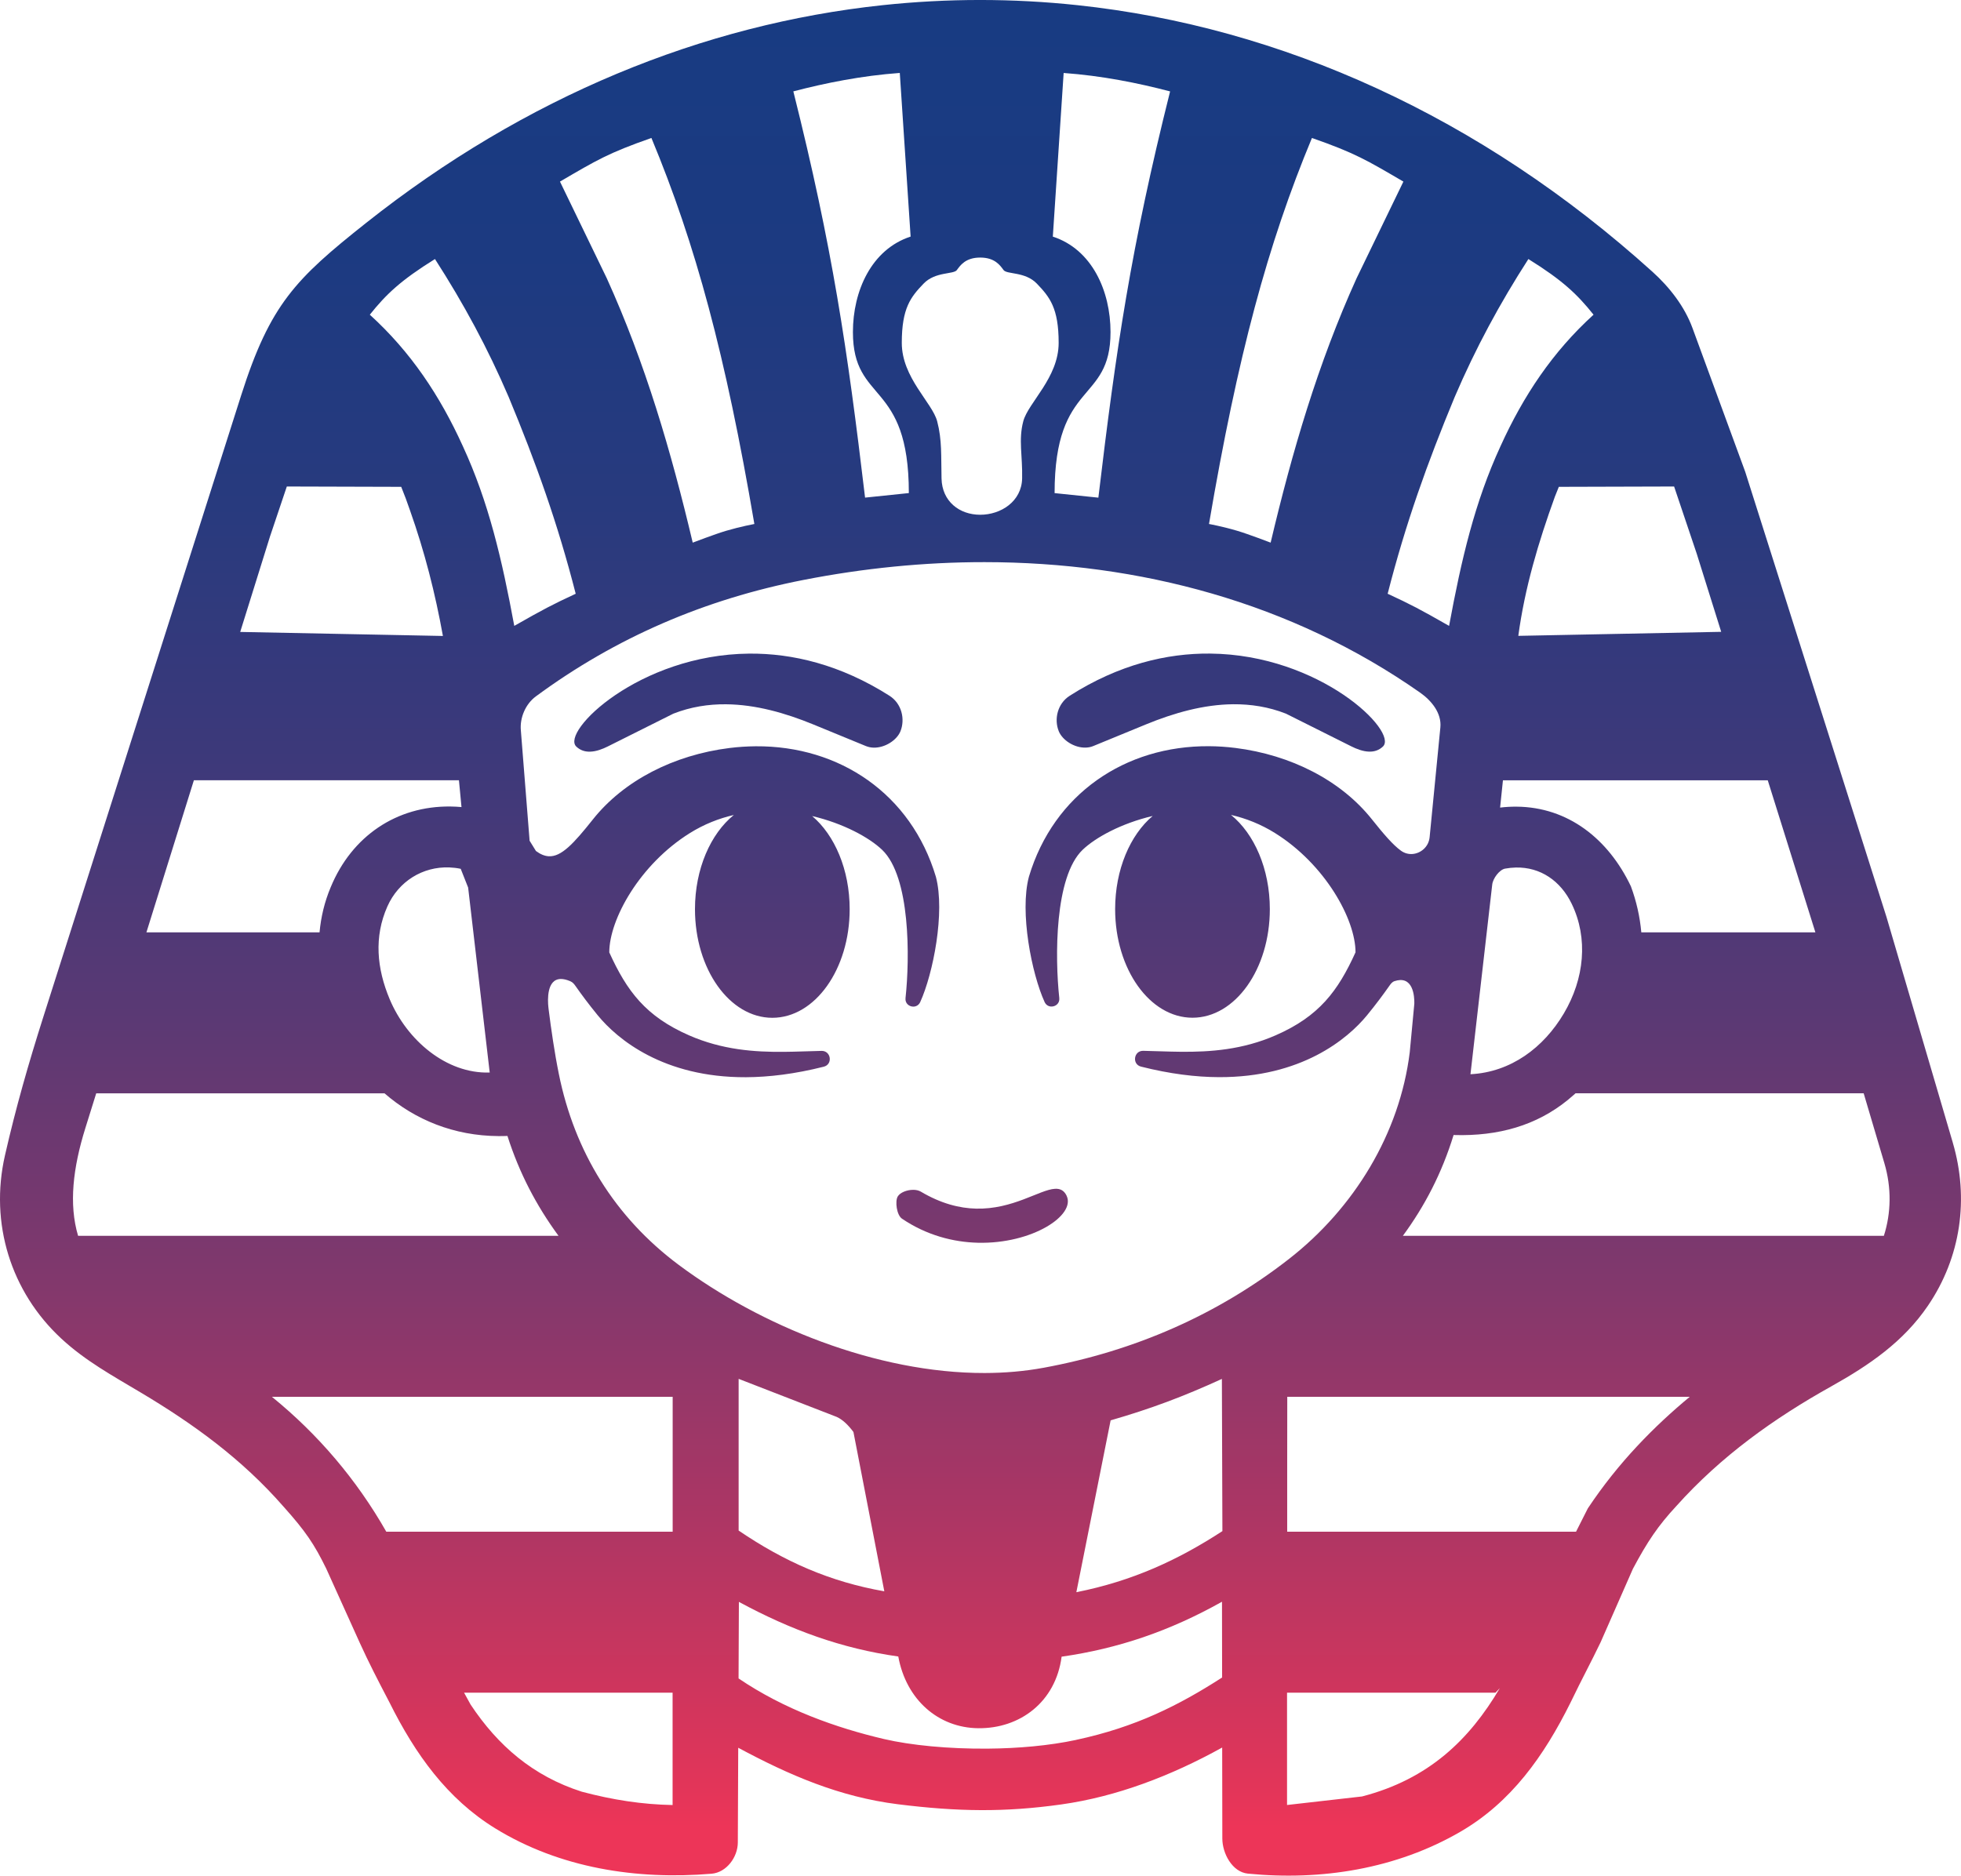
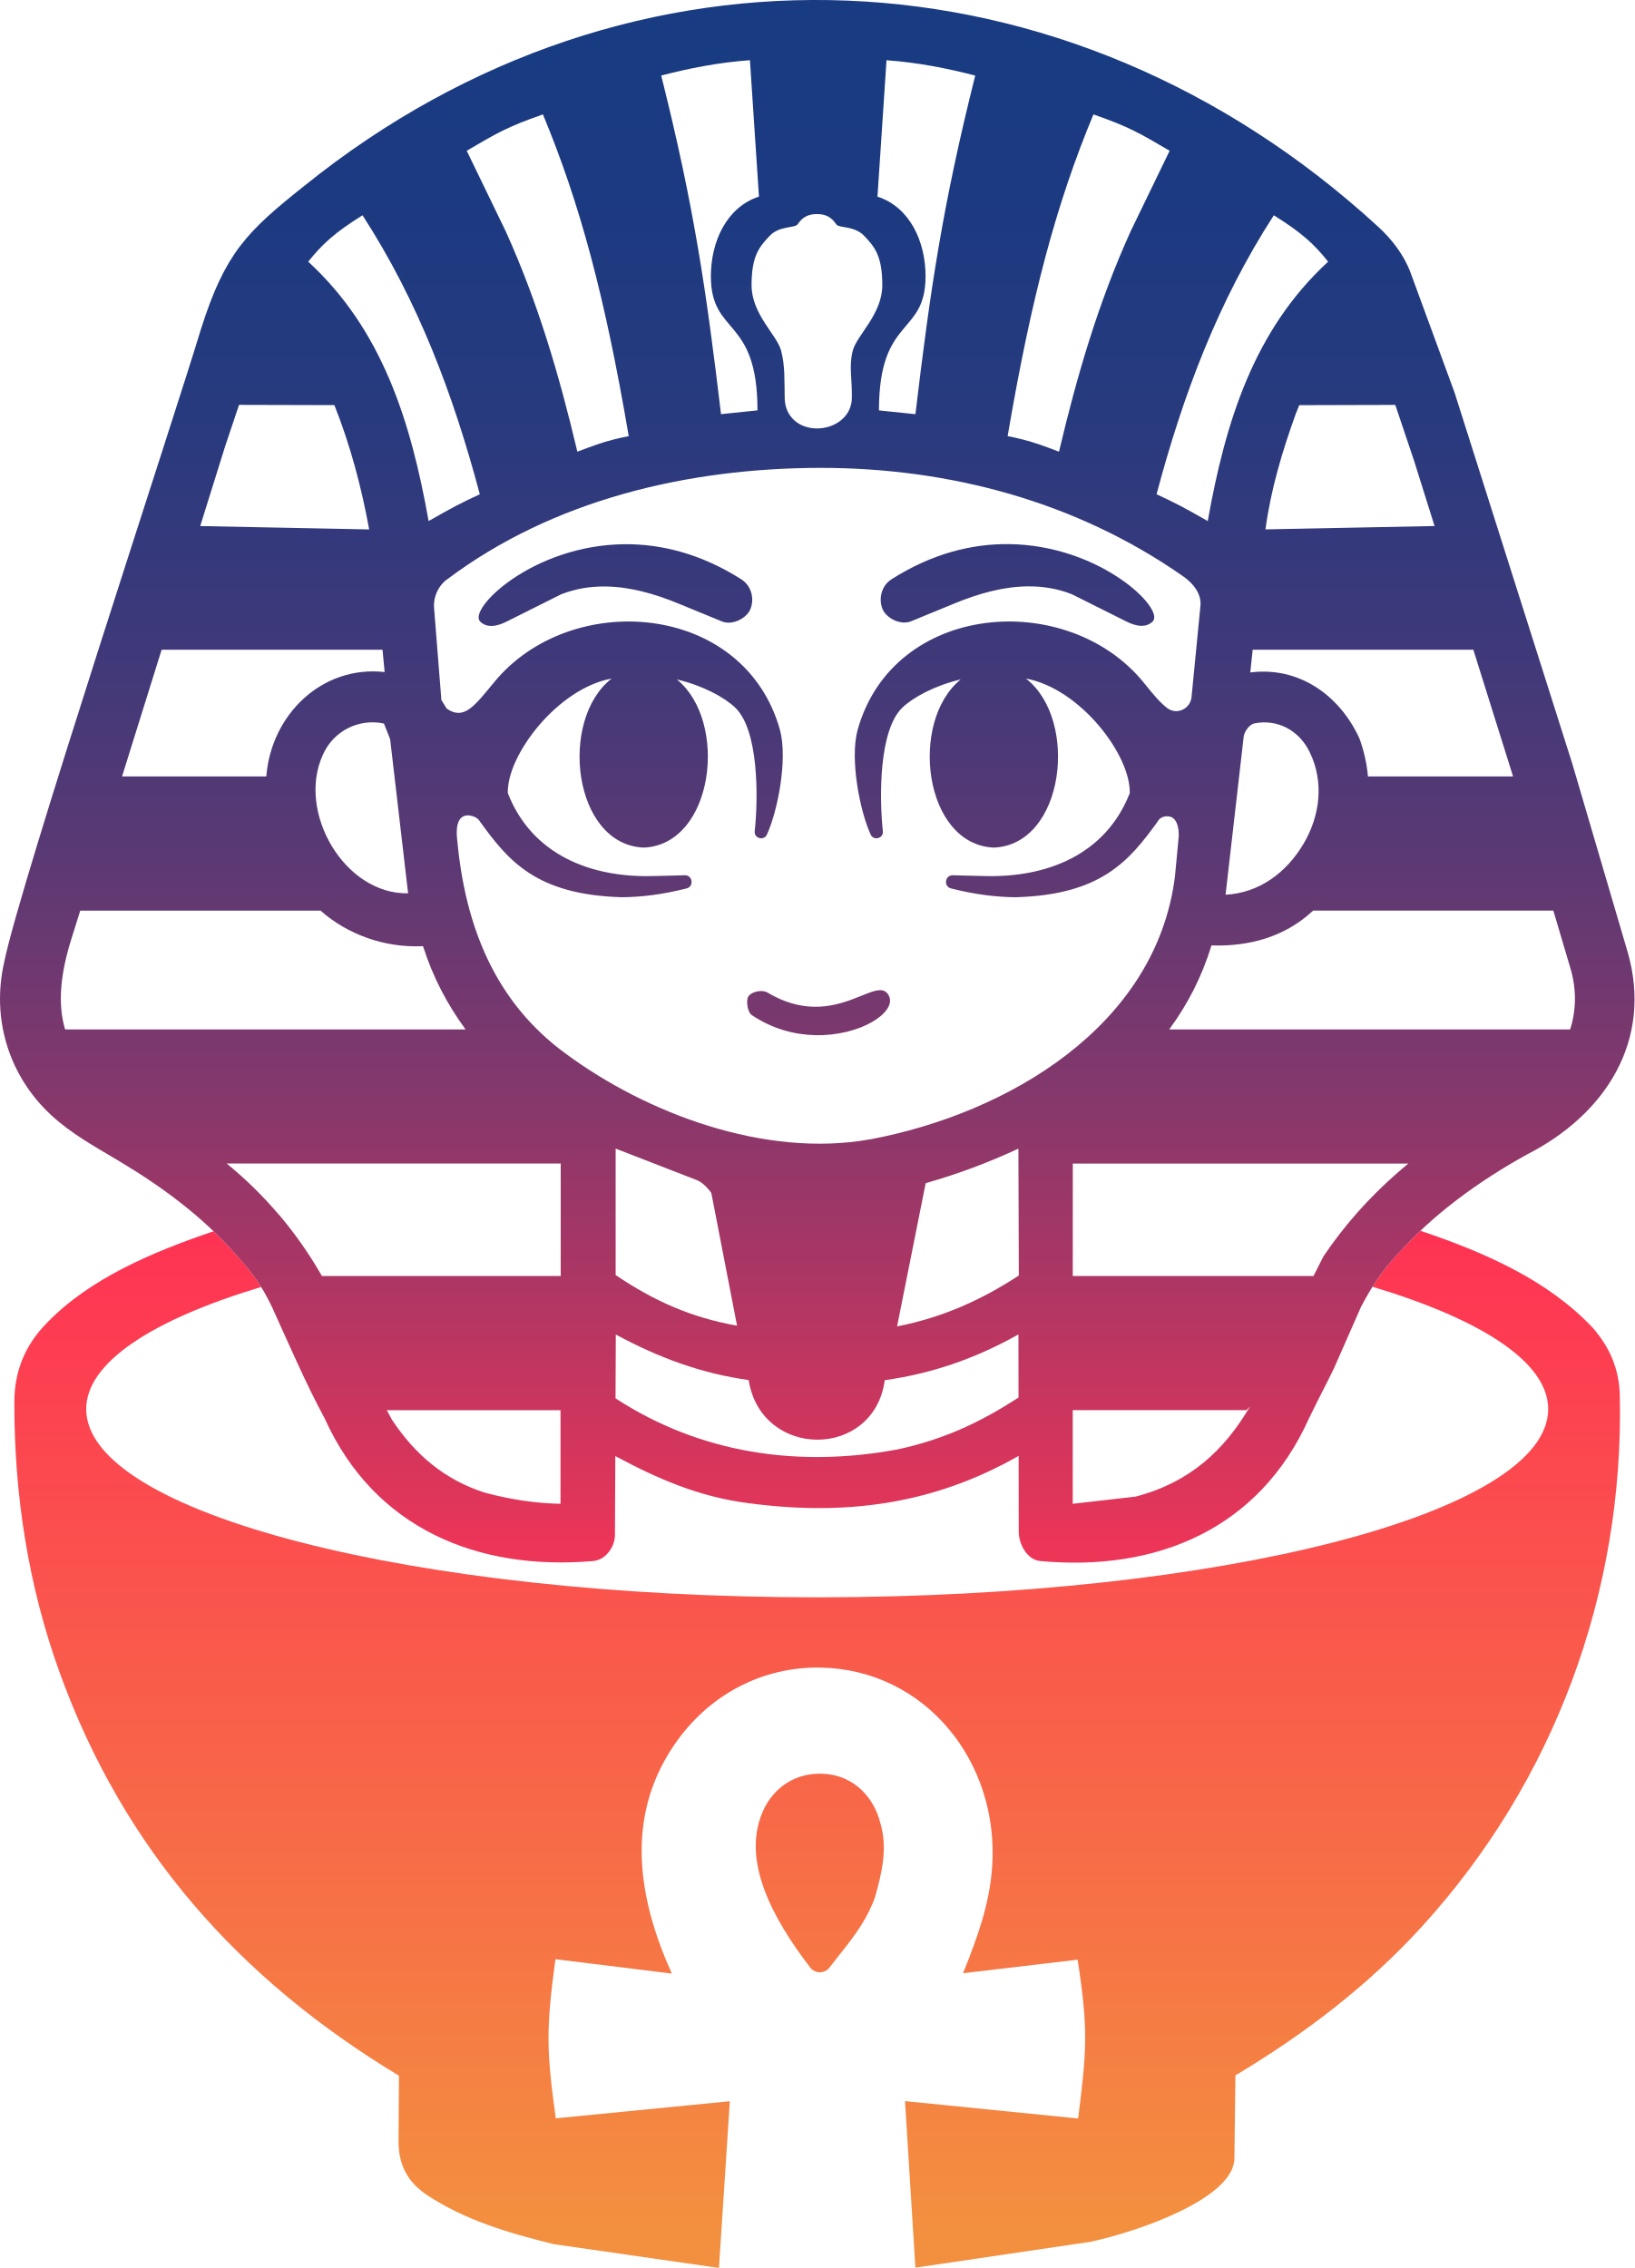
- <svg xmlns="http://www.w3.org/2000/svg" xmlns:xlink="http://www.w3.org/1999/xlink" id="b" data-name="Layer 2" viewBox="0 0 530.9 507.86">
+ <svg xmlns="http://www.w3.org/2000/svg" xmlns:xlink="http://www.w3.org/1999/xlink" id="b" data-name="Layer 2" viewBox="0 0 431.12 598.28">
  <defs>
    <style>
-       .h {
+       .w {
+         fill: url(#k);
+       }
+ 
+       .x {
+         fill: url(#t);
+       }
+ 
+       .y {
        fill: url(#d);
      }

-       .i {
+       .z {
+         fill: url(#l);
+       }
+ 
+       .aa {
+         fill: url(#h);
+       }
+ 
+       .ab {
+         fill: url(#o);
+       }
+ 
+       .ac {
+         fill: url(#j);
+       }
+ 
+       .ad {
+         fill: none;
+       }
+ 
+       .ae {
        fill: url(#g);
      }

-       .j {
+       .af {
+         fill: url(#q);
+       }
+ 
+       .ag {
+         fill: url(#m);
+       }
+ 
+       .ah {
        fill: url(#e);
      }

-       .k {
+       .ai {
+         fill: url(#i);
+       }
+ 
+       .aj {
        fill: url(#f);
      }
+ 
+       .ak {
+         fill: url(#v);
+       }
+ 
+       .al {
+         fill: url(#p);
+       }
+ 
+       .am {
+         fill: url(#r);
+       }
+ 
+       .an {
+         fill: url(#n);
+       }
+ 
+       .ao {
+         fill: url(#u);
+       }
+ 
+       .ap {
+         fill: url(#s);
+       }
    </style>
-     <linearGradient id="d" x1="199.91" y1="4.87" x2="199.91" y2="494.65" gradientUnits="userSpaceOnUse">
+     <linearGradient id="d" x1="216.24" y1="300.36" x2="216.24" y2="593.63" gradientUnits="userSpaceOnUse">
+       <stop offset="0" stop-color="#ff2d55" />
+       <stop offset="1" stop-color="#f3903f" />
+     </linearGradient>
+     <linearGradient id="e" x1="162.32" y1="3.79" x2="162.32" y2="401.49" gradientUnits="userSpaceOnUse">
      <stop offset="0" stop-color="#183b82" />
      <stop offset=".13" stop-color="#1c3a81" />
      <stop offset=".27" stop-color="#283a7e" />
      <stop offset=".41" stop-color="#3d397a" />
      <stop offset=".55" stop-color="#5a3974" />
      <stop offset=".69" stop-color="#7f386d" />
      <stop offset=".83" stop-color="#ad3664" />
      <stop offset=".98" stop-color="#e33559" />
      <stop offset="1" stop-color="#ed3558" />
    </linearGradient>
-     <linearGradient id="e" x1="265.9" y1="4.87" x2="265.9" y2="494.65" xlink:href="#d" />
-     <linearGradient id="f" x1="330.51" y1="4.87" x2="330.51" y2="494.65" xlink:href="#d" />
-     <linearGradient id="g" x1="265.45" y1="4.87" x2="265.45" y2="494.65" xlink:href="#d" />
+     <linearGradient id="f" x1="215.91" y1="3.79" x2="215.91" y2="401.49" xlink:href="#e" />
+     <linearGradient id="g" x1="268.37" y1="3.79" x2="268.37" y2="401.49" xlink:href="#e" />
+     <linearGradient id="h" x1="354.44" y1="3.79" x2="354.44" y2="401.49" xlink:href="#e" />
+     <linearGradient id="i" x1="351.94" y1="3.79" x2="351.94" y2="401.49" xlink:href="#e" />
+     <linearGradient id="j" x1="77.73" y1="3.79" x2="77.73" y2="401.49" xlink:href="#e" />
+     <linearGradient id="k" x1="356.83" y1="3.79" x2="356.83" y2="401.49" xlink:href="#e" />
+     <linearGradient id="l" x1="81.73" y1="3.79" x2="81.73" y2="401.49" xlink:href="#e" />
+     <linearGradient id="m" x1="215.54" y1="310.01" x2="215.54" y2="588.97" xlink:href="#d" />
+     <linearGradient id="n" x1="75.48" y1="300.36" x2="75.48" y2="593.63" xlink:href="#d" />
+     <linearGradient id="o" x1="84.18" y1="332.7" x2="84.18" y2="338.07" xlink:href="#d" />
+     <linearGradient id="p" x1="350.23" y1="300.36" x2="350.23" y2="593.63" xlink:href="#d" />
+     <linearGradient id="q" x1="357.78" y1="319.16" x2="357.78" y2="321.11" xlink:href="#d" />
+     <linearGradient id="r" x1="348.06" y1="300.36" x2="348.06" y2="593.63" xlink:href="#d" />
+     <linearGradient id="s" x1="79.07" y1="300.36" x2="79.07" y2="593.63" xlink:href="#d" />
+     <linearGradient id="t" x1="355.55" y1="300.36" x2="355.55" y2="593.63" xlink:href="#d" />
+     <linearGradient id="u" x1="353.08" y1="300.36" x2="353.08" y2="593.63" xlink:href="#d" />
+     <linearGradient id="v" x1="215.56" y1="1" x2="215.56" y2="407.22" xlink:href="#e" />
  </defs>
-   <g id="c" data-name="Layer 3">
+   <g id="c" data-name="Layer 3 copy">
+     <path class="y" d="M218.43,468.02c-6.89-.84-13.27,2.2-16.7,8.69-6.82,13.46,2.1,29.43,11.97,42.32,1.29,1.68,3.83,1.66,5.11-.03,4.93-6.48,8.85-10.46,11.89-18.22,1.92-6.72,3.48-13.32,1.49-19.91-1.83-7.1-7.04-12.04-13.77-12.86Z" />
    <g>
-       <path class="h" d="M243.8,197.95c1.25-3.16.39-7.41-3.01-9.57-13.3-8.45-26.29-11.5-37.96-11.4-29.83.27-51.05,21.15-46.81,25.17,1.1,1.05,2.4,1.41,3.72,1.38,1.69-.04,3.42-.72,4.82-1.42l17.73-8.87c4.69-1.84,9.49-2.59,14.29-2.54,8,.07,16.02,2.35,23.58,5.45l14.26,5.86c.67.27,1.37.41,2.08.43,3.08.08,6.32-2.01,7.3-4.48Z" />
-       <path class="j" d="M288.76,323.75c-.71-1.45-1.77-1.94-3.16-1.86-4.18.25-11.38,5.62-21.37,5.37-4.44-.11-9.42-1.33-14.94-4.6-.57-.34-1.3-.49-2.07-.49-1.69,0-3.56.73-4.19,1.82-.75,1.3-.28,5.01,1.16,5.99,6.69,4.52,13.92,6.36,20.58,6.52,14.66.35,26.57-7.45,23.98-12.75Z" />
-       <path class="k" d="M286.62,197.95c.98,2.47,4.22,4.57,7.3,4.48.71-.02,1.42-.15,2.08-.43l14.26-5.86c7.56-3.1,15.58-5.38,23.58-5.45,4.8-.04,9.6.7,14.29,2.54l17.73,8.87c1.4.7,3.13,1.38,4.82,1.42,1.32.03,2.61-.33,3.72-1.38,4.23-4.02-16.99-24.9-46.81-25.17-11.67-.11-24.66,2.94-37.96,11.4-3.4,2.16-4.27,6.42-3.01,9.57Z" />
-       <path class="i" d="M528.67,309.36l-17.94-61.06-38.25-120.56-14.28-38.93c-2.13-5.79-6.14-10.99-10.83-15.22C400.83,31.56,346.88,7.28,291.69,1.4c-17.52-1.87-35.17-1.87-52.75,0-48.6,5.17-96.64,24.69-139.94,59.05-18.96,15.05-25.86,21.94-33.71,46.59L11.77,275.22c-4.09,12.86-7.48,24.7-10.43,37.64-4.18,18.35,1.56,36.9,15.27,49.6,6.5,6.02,13.86,10.04,21.47,14.58,14.2,8.46,27.4,17.99,38.67,30.9,5.94,6.63,8.33,10.16,11.57,16.79l9.09,20.12c2.52,5.52,4.72,9.78,8.04,16.13,6.97,13.99,15.57,26.04,28.61,34.08,17.49,10.77,38.28,13.99,58.59,12.29,4.02-.34,7.09-4.47,7.1-8.47l.11-25.64c13.69,7.36,27.35,13.31,43.24,15.3,16.24,2.03,29.01,2.19,44.21.05,14.9-2.09,29.64-7.69,43.57-15.41l.04,24.63c0,4.03,2.68,9.09,6.91,9.51,19.88,1.97,40.23-1.28,57.56-11.35,13.74-7.99,22.59-20.46,29.79-34.95,3.37-6.98,5.37-10.56,8.15-16.34l8.75-19.9c3.93-7.38,6.82-11.67,11.74-16.97,12.13-13.54,26.43-23.75,41.97-32.43,10.25-5.73,19.52-12.05,26.17-21.85,8.9-13.1,11.18-28.94,6.71-44.16ZM478.58,211.27h0l12.9,41.18h-47.13c-.38-4.2-1.31-8.39-2.82-12.46-6.1-12.83-17.01-21.47-30.98-21.57-1.45-.01-2.92.07-4.43.25h0l.77-7.39h71.68ZM398.1,290.86l5.89-51.35c.19-1.68,1.96-4.03,3.47-4.31,1-.18,1.98-.28,2.93-.3,6.67-.14,12.11,3.62,15.1,9.79,4.56,9.4,3.44,20.34-2.11,29.72-5.49,9.27-14.33,15.9-25.28,16.46h0ZM453.23,131.73h0l6.11,18.15,6.64,21.2-54.93,1.09h0c1.76-13.02,5.43-25.33,9.9-37.68.35-.9.71-1.79,1.07-2.67l31.2-.09ZM413.78,70.14h0c9.19,5.72,13.19,9.49,17.64,15.07-11.08,10.07-18.97,21.91-25.19,35.61-6.98,15.15-10.58,30.6-13.92,48.65h0s0,0,0,0c-7.99-4.55-10.22-5.73-16.63-8.7,4.89-19.11,10.71-35.35,18.15-53.28,5.64-13.17,12.2-25.32,19.95-37.35ZM355.18,37.36h0c11.68,4.08,14.85,6.02,24.76,11.81l-12.67,26.17c-10.45,23.06-17.42,46.85-23.27,71.59h0s-6-2.3-9.02-3.2c-3.97-1.18-7.67-1.85-7.67-1.85,7.78-45.67,15.9-75.74,27.87-104.52ZM287.96,19.76h0c10.29.74,20,2.68,28.82,4.99-10.6,42.29-14.6,69.46-19.42,110h0l-11.85-1.23c0-30.77,15.14-24.07,15.14-43.6,0-11.14-5.02-22.4-15.62-25.85l2.93-44.3ZM259.05,73.12c.91-1.23,2.32-3.38,6.32-3.38h0c4,0,5.41,2.15,6.32,3.38.91,1.23,5.86.38,9.02,3.68,3.47,3.62,5.9,6.61,5.9,16.04s-8.24,16.17-9.58,21.23-.17,9.28-.31,15.49c-.14,6.21-5.73,9.82-11.35,9.82h0c-5.62,0-10.33-3.6-10.47-9.82s.15-10.43-1.18-15.49c-1.33-5.06-9.58-11.8-9.58-21.23s2.43-12.43,5.9-16.04c3.16-3.3,8.1-2.45,9.02-3.68ZM243.6,19.76h0l2.93,44.3c-10.6,3.46-15.62,14.71-15.62,25.85,0,19.53,15.14,12.82,15.14,43.6l-11.85,1.23h0c-4.82-40.54-8.82-67.71-19.42-110,8.82-2.3,18.52-4.24,28.82-4.99ZM176.36,37.36h0c11.97,28.79,20.09,58.85,27.87,104.52,0,0-3.69.68-7.67,1.85-3.02.9-9.02,3.2-9.02,3.2h0c-5.85-24.74-12.82-48.53-23.27-71.59l-12.67-26.17c9.91-5.79,13.08-7.73,24.76-11.81ZM117.76,70.14h0c7.75,12.04,14.31,24.18,19.95,37.35,7.44,17.93,13.26,34.16,18.15,53.28-6.4,2.98-8.64,4.15-16.63,8.7h0s0,0,0,0c-3.34-18.05-6.93-33.5-13.92-48.65-6.22-13.7-14.11-25.54-25.19-35.61,4.45-5.58,8.45-9.35,17.64-15.07ZM132.57,290.41c-11.77.38-22.42-8.8-27.06-19.83-3.5-8.31-4.31-16.9-.63-25.15,3.03-6.81,9.57-10.82,16.75-10.56,1.02.04,2.06.16,3.1.38l2.01,5.08,5.84,50.09h0ZM73.19,144.99l4.46-13.26h0l30.97.09c.84,2.07,1.64,4.18,2.37,6.35,3.98,11.24,6.82,22.41,8.92,34.03h0l-54.88-1.09,8.15-26.11ZM52.5,211.27h71.75l.69,7.26h0c-1-.09-1.98-.14-2.96-.15-14.63-.19-26.74,8.04-32.44,21.83-1.68,3.98-2.65,8.09-3.03,12.24h-46.87l12.85-41.18ZM21.14,334.62h0c-2.55-8.55-1.38-18.44,1.97-29.17l2.94-9.41h78.05c8.21,7.15,18.8,11.51,30.85,11.58.8,0,1.61,0,2.43-.04h0c3.22,10.09,7.84,18.88,13.83,27.05H21.14ZM182.07,488.75h0c-8.23-.16-16.19-1.38-24.59-3.62-13.19-4.23-22.68-12.45-30.08-23.59-.6-1.07-1.18-2.14-1.76-3.21h56.45v30.42ZM182.1,414.74h-77.52c-8.03-14.1-18.47-26.38-30.97-36.53h108.5v36.53ZM291.32,471.12c-7.3,1.56-15.69,2.29-23.9,2.36-10.56.09-20.82-.9-28.09-2.6-12.9-3.02-26.98-8-39.38-16.41l.09-20.73h0s0,0,0,0c14,7.59,27.89,12.65,43.15,14.79,2.14,11.73,10.86,19.29,21.61,19.42,11.34.14,21.01-7.12,22.61-19.37,15.24-2.18,29.24-6.91,43.42-14.88h0s0,0,0,0l.03,20.52c-11.6,7.47-23.33,13.43-39.54,16.89ZM199.96,373.35l26.57,10.31c1.54.69,3.11,2.17,4.52,4.08l8.36,43.14h0c-14.7-2.58-27.02-8.02-39.44-16.45v-41.08s0,0,0,0h0ZM291.4,431.12h0l9.28-46.53c10.86-3.14,19.64-6.42,30.12-11.22h0l.14,41.21c-11.92,7.77-24.29,13.51-39.54,16.54ZM282.53,370.35c-5.2.96-10.55,1.41-15.97,1.42-29.28.05-60.77-12.83-82.84-29.3-17.27-12.89-28.19-30.65-32.43-51.7-.3-1.47-.57-2.94-.83-4.4-.16-.92-.3-1.83-.45-2.74-.09-.55-.19-1.09-.27-1.64-.19-1.26-.38-2.52-.55-3.77-.03-.2-.06-.39-.09-.59-.2-1.45-.39-2.89-.57-4.33,0,0,0-.01,0-.02,0,0-.04-.23-.07-.6-.2-1.87-.47-7.54,3.35-7.6.71-.01,1.56.17,2.57.6.66.28,1.03.73,1.47,1.36,1.54,2.2,3.57,4.94,5.98,7.88,5.3,6.47,17.8,16.85,40.1,16.76,6.24-.03,13.25-.87,21.09-2.85,2.5-.63,1.98-4.33-.6-4.28-3.2.06-6.63.23-10.23.26-7.92.07-16.66-.54-25.62-4.46-11.77-5.15-16.85-11.98-21.62-22.47,0-8.94,8.24-23.82,21.79-32.29,3.86-2.41,7.89-3.99,11.93-4.92h0c-6.28,5.08-10.52,14.59-10.52,25.51,0,16.24,9.38,29.41,20.94,29.41s20.94-13.17,20.94-29.41c0-10.71-4.07-20.07-10.16-25.22h0c8.46,1.99,15.46,5.81,18.96,9.16,7.63,7.3,7.51,29.16,6.32,40.14-.16,1.47,1.05,2.36,2.22,2.3.7-.04,1.39-.42,1.76-1.23,3.49-7.66,6.79-24.34,4.24-33.93-6.72-22.45-26.08-35.48-48.76-35.33-2.35.02-4.73.17-7.13.47-15.03,1.88-28.59,8.79-36.97,19.34-5.27,6.63-8.56,10.14-11.93,9.97-1.12-.06-2.26-.52-3.48-1.42l-1.31-2.12-.41-.66-2.37-29.88c-.32-3.49,1.32-7.18,4.04-9.19,21.72-16.02,45.91-26.36,72.48-31.55,16.2-3.17,32.65-4.83,49.02-4.82,41.84.02,83.09,10.91,117.91,35.33,3.08,2.16,5.86,5.54,5.49,9.41l-2.91,29.75s0,0,0,0c-.25,2.59-2.39,4.39-4.69,4.54-1.05.07-2.13-.21-3.09-.91-2.19-1.6-4.65-4.47-7.84-8.47-8.38-10.55-21.95-17.46-36.97-19.34-2.41-.3-4.79-.46-7.13-.47-22.68-.15-42.03,12.88-48.76,35.33-2.56,9.59.75,26.27,4.24,33.93.37.81,1.05,1.19,1.76,1.23,1.17.06,2.38-.83,2.22-2.3-1.19-10.97-1.31-32.83,6.32-40.14,3.5-3.35,10.49-7.17,18.96-9.16h0c-6.09,5.14-10.16,14.51-10.16,25.22,0,16.24,9.38,29.41,20.94,29.41s20.94-13.17,20.94-29.41c0-10.91-4.24-20.43-10.52-25.51h0c4.04.93,8.07,2.51,11.93,4.92,13.56,8.47,21.79,23.35,21.79,32.29-4.76,10.49-9.85,17.32-21.62,22.47-8.96,3.92-17.7,4.53-25.62,4.46-3.6-.03-7.03-.2-10.23-.26-2.58-.05-3.1,3.65-.6,4.28,7.83,1.98,14.84,2.83,21.09,2.85,22.29.09,34.79-10.29,40.1-16.76,2.4-2.93,4.43-5.67,5.98-7.88.44-.63.8-1.14,1.47-1.36.55-.18,1.04-.27,1.48-.29,4.27-.19,3.86,6.47,3.86,6.49h0s-1.23,13.06-1.23,13.06c-2.73,22.08-15.09,42.21-32.62,55.91-19.33,15.1-41.75,24.96-66.5,29.52ZM368.81,486.42l-20.29,2.31h0s-.08,0-.08,0h0v-30.4h56.43l1.18-1.24s0,0,0,0h0c-8.24,14.01-19.32,24.66-37.24,29.32ZM429.9,408.37l-3.22,6.37h-78.2v-16.63s.02-19.9.02-19.9h108.97c-9.59,7.95-19.31,17.75-27.56,30.16ZM510.02,334.62h-130.22c5.96-8.12,10.55-16.96,13.73-27.29h0c.8.02,1.59.03,2.38.03,11.77-.07,21.85-3.45,30.13-10.88.17-.15.34-.3.51-.45h78l5.6,18.91c1.98,6.68,1.84,13.52-.13,19.68Z" />
+       <path class="ah" d="M197.96,160.58c1.02-2.56.31-6.02-2.45-7.77-10.8-6.86-21.35-9.34-30.82-9.25-24.22.22-41.45,17.17-38.01,20.44.89.85,1.95,1.14,3.02,1.12,1.38-.03,2.78-.58,3.92-1.15l14.39-7.2c3.81-1.49,7.7-2.1,11.6-2.06,6.5.06,13.01,1.91,19.15,4.43l11.58,4.76c.54.22,1.11.33,1.69.35,2.5.07,5.13-1.63,5.93-3.64Z" />
+       <path class="aj" d="M234.47,262.72c-.58-1.18-1.43-1.58-2.56-1.51-3.39.2-9.24,4.56-17.35,4.36-3.6-.09-7.65-1.08-12.13-3.74-.46-.27-1.06-.4-1.68-.4-1.38,0-2.89.6-3.4,1.48-.61,1.05-.22,4.07.94,4.86,5.43,3.67,11.31,5.17,16.71,5.3,11.9.28,21.57-6.05,19.47-10.36Z" />
+       <path class="ae" d="M232.73,160.58c.8,2.01,3.43,3.71,5.93,3.64.58-.02,1.15-.13,1.69-.35l11.58-4.76c6.14-2.52,12.65-4.37,19.15-4.43,3.9-.04,7.79.57,11.6,2.06l14.39,7.2c1.14.57,2.54,1.12,3.92,1.15,1.07.02,2.12-.27,3.02-1.12,3.44-3.26-13.79-20.22-38.01-20.44-9.48-.09-20.02,2.39-30.82,9.25-2.76,1.75-3.46,5.21-2.45,7.77Z" />
    </g>
+     <path class="ad" d="M346.45,336.6h-63.5v-11.41c-20.98-2.02-43.7-3.12-67.42-3.12s-46.62,1.11-67.68,3.15v11.38h-62.95c-.24-.41-.49-.81-.73-1.22-37.8,9.06-61.44,21.99-61.44,36.34,0,27.42,86.32,49.65,192.8,49.65s192.8-22.23,192.8-49.65c0-14.33-23.58-27.24-61.28-36.3l-.6,1.18h0Z" />
+     <path class="ad" d="M346.36,240.22c-.14.12-.28.25-.42.37-6.73,6.03-14.91,8.78-24.47,8.83-.64,0-1.28,0-1.93-.02-2.59,8.38-6.31,15.57-11.15,22.16h105.74c1.6-5,1.71-10.56.11-15.98l-4.55-15.36h-63.34Z" />
+     <path class="ad" d="M282.93,396.68h.06s0,0,0,0h0l16.47-1.88c14.56-3.78,23.55-12.43,30.24-23.81h0s0,0,0,0l-.96,1h-45.81v24.69Z" />
+     <path class="ad" d="M310.89,220.59h0s.33-5.42-3.14-5.27c-.36.02-.76.09-1.2.24-.55.18-.84.59-1.2,1.11-1.25,1.79-2.9,4.01-4.85,6.39-4.3,5.26-14.46,13.68-32.56,13.61-5.07-.02-10.76-.71-17.12-2.32-2.03-.51-1.61-3.52.49-3.48,2.6.05,5.38.19,8.31.21,6.43.05,13.53-.44,20.8-3.62,9.55-4.18,13.68-9.73,17.55-18.25,0-7.26-6.69-19.34-17.69-26.22-3.13-1.96-6.4-3.24-9.69-3.99h0c5.1,4.12,8.54,11.85,8.54,20.71,0,13.19-7.61,23.88-17,23.88s-17-10.69-17-23.88c0-8.69,3.31-16.3,8.25-20.48h0c-6.87,1.62-12.55,4.72-15.39,7.44-6.2,5.93-6.1,23.68-5.14,32.59.13,1.2-.85,1.92-1.8,1.87-.57-.03-1.13-.34-1.43-1-2.83-6.22-5.51-19.76-3.44-27.55,5.46-18.23,21.17-28.81,39.59-28.69,1.91.01,3.84.14,5.79.38,12.2,1.53,23.22,7.14,30.02,15.7,2.58,3.25,4.58,5.58,6.36,6.88.78.57,1.66.79,2.51.74,1.87-.12,3.6-1.58,3.81-3.68,0,0,0,0,0,0l2.36-24.16c.3-3.14-1.96-5.89-4.46-7.64-28.27-19.83-61.77-28.68-95.74-28.69-13.29,0-26.66,1.34-39.81,3.91-21.57,4.22-41.21,12.62-58.85,25.62-2.21,1.63-3.54,4.63-3.28,7.46l1.93,24.26.33.53,1.06,1.72c.99.73,1.91,1.1,2.82,1.15,2.74.14,5.41-2.71,9.69-8.1,6.8-8.56,17.82-14.17,30.02-15.7,1.95-.24,3.89-.37,5.79-.38,18.42-.12,34.13,10.46,39.59,28.69,2.08,7.79-.61,21.33-3.44,27.55-.3.66-.86.97-1.43,1-.95.05-1.93-.67-1.8-1.87.96-8.91,1.06-26.66-5.14-32.59-2.84-2.72-8.52-5.82-15.39-7.44h0c4.94,4.18,8.25,11.78,8.25,20.48,0,13.19-7.61,23.88-17,23.88s-17-10.69-17-23.88c0-8.86,3.44-16.59,8.54-20.71h0c-3.28.76-6.55,2.04-9.69,3.99-11.01,6.88-17.69,18.96-17.69,26.22,3.87,8.52,8,14.06,17.55,18.25,7.28,3.19,14.37,3.68,20.8,3.62,2.92-.02,5.71-.16,8.31-.21,2.1-.04,2.52,2.96.49,3.48-6.36,1.61-12.05,2.3-17.12,2.32-18.1.07-28.25-8.36-32.56-13.61-1.95-2.38-3.6-4.61-4.85-6.39-.36-.51-.66-.88-1.2-1.11-.83-.35-1.51-.5-2.09-.49-3.11.05-2.88,4.66-2.72,6.17.03.3.06.48.06.48,0,0,0,0,0,.01.15,1.17.3,2.34.46,3.52.02.16.05.32.07.48.14,1.02.29,2.04.45,3.06.07.44.15.89.22,1.33.12.74.24,1.49.37,2.23.21,1.19.43,2.38.67,3.57,3.44,17.1,12.31,31.51,26.33,41.98,17.93,13.38,43.49,23.84,67.27,23.79,4.4,0,8.75-.38,12.97-1.15,20.1-3.7,38.3-11.7,54-23.97,14.24-11.13,24.27-27.47,26.49-45.4l1-10.6Z" />
+     <path class="ad" d="M343.77,222.65c4.51-7.61,5.42-16.49,1.71-24.13-2.43-5.01-6.85-8.06-12.26-7.95-.77.02-1.57.1-2.38.25-1.23.23-2.66,2.14-2.82,3.5l-4.78,41.7h0c8.89-.46,16.06-5.84,20.52-13.37Z" />
+     <path class="ad" d="M244.15,312.12l-7.54,37.78c12.38-2.46,22.42-7.12,32.11-13.43l-.11-33.46c-8.51,3.9-15.64,6.56-24.46,9.11Z" />
+     <path class="ad" d="M341.8,109.04c-3.63,10.03-6.61,20.03-8.04,30.6h0l44.6-.89-5.4-17.22-4.96-14.74h0l-25.34.07c-.3.72-.59,1.44-.87,2.17Z" />
+     <path class="ad" d="M329.77,177.39h0c1.23-.14,2.43-.21,3.6-.2,11.34.08,20.2,7.1,25.15,17.51,1.23,3.31,1.98,6.71,2.29,10.12h38.27l-10.48-33.43h-58.2l-.63,6Z" />
+     <path class="ad" d="M147.86,336.6h0v-29.66s.01,0,.01,0H59.77c5.35,4.34,10.22,9.18,14.6,14.45.75.91,1.5,1.82,2.22,2.75.78,1,1.52,2.03,2.26,3.06.14.19.28.37.41.56,1.74,2.46,3.37,5,4.91,7.62,0,0,0,0,0,0h0c.24.41.5.81.73,1.22h62.94Z" />
+     <path class="ad" d="M351.86,360.91c-2.26,4.69-3.88,7.6-6.62,13.27-5.85,11.77-13.03,21.9-24.19,28.38-14.07,8.17-30.6,10.82-46.73,9.21-3.43-.34-5.6-4.45-5.61-7.73l-.03-20c-11.31,6.27-23.28,10.81-35.37,12.51-12.35,1.73-22.71,1.61-35.9-.04-12.9-1.62-23.99-6.44-35.11-12.42l-.09,20.82c-.01,3.24-2.5,6.6-5.77,6.87-16.49,1.38-33.37-1.23-47.57-9.98-10.59-6.52-17.57-16.31-23.23-27.67-2.7-5.15-4.49-8.62-6.53-13.1l-7.38-16.33c-.98-2-1.86-3.65-2.83-5.21-28.76,8.67-46.15,19.92-46.15,32.22,0,27.42,86.32,49.65,192.8,49.65s192.8-22.23,192.8-49.65c0-12.33-17.47-23.6-46.35-32.28-.97,1.57-1.95,3.3-3.02,5.31l-7.11,16.16Z" />
+     <path class="ad" d="M349.07,331.43c.76-1.14,1.53-2.24,2.31-3.32.36-.5.74-.99,1.11-1.48.39-.52.79-1.04,1.19-1.55.51-.65,1.02-1.28,1.53-1.91.23-.28.45-.55.68-.82.62-.75,1.25-1.48,1.88-2.2,0,0,0,0,0,0h0c4.42-5.01,9.06-9.37,13.67-13.2h-88.48v16.16s-.01,13.5-.01,13.5h63.5l.6-1.18h0l2.02-3.99Z" />
+     <path class="ad" d="M318.55,137.45h0c2.71-14.66,5.63-27.2,11.3-39.5,5.05-11.12,11.46-20.74,20.45-28.92-3.61-4.53-6.86-7.59-14.32-12.24h0c-6.29,9.77-11.62,19.63-16.2,30.33-6.04,14.56-10.77,27.74-14.74,43.26,5.2,2.42,7.01,3.37,13.5,7.07Z" />
+     <path class="ad" d="M187.61,314.68c-1.15-1.55-2.42-2.75-3.67-3.31l-21.57-8.37h0v33.36c10.09,6.85,20.1,11.26,32.03,13.36l-6.79-35.03Z" />
+     <path class="ad" d="M102.01,371.99h0c.47.87.94,1.74,1.43,2.6,6.01,9.04,13.72,15.72,24.43,19.15,6.83,1.82,13.29,2.81,19.97,2.94h0v-24.7s0,0,0,0h-45.83Z" />
+     <path class="ad" d="M268.62,352h0c-11.51,6.47-22.89,10.32-35.26,12.08-1.29,9.95-9.15,15.84-18.36,15.73-8.72-.11-15.81-6.25-17.54-15.77-12.39-1.73-23.67-5.85-35.04-12.01h0l-.07,16.83c10.07,6.83,21.5,10.87,31.97,13.32,5.9,1.38,14.24,2.18,22.81,2.11,6.67-.06,13.48-.65,19.41-1.92,13.16-2.82,22.69-7.65,32.11-13.72l-.02-16.66h0Z" />
+     <path class="ad" d="M70.25,204.82c.31-3.37,1.1-6.71,2.46-9.94,4.63-11.19,14.46-17.87,26.34-17.72.79.01,1.59.05,2.4.12l-.56-5.89h-58.26l-10.44,33.43h38.05Z" />
+     <path class="ad" d="M97.37,139.66c-1.71-9.43-4.01-18.51-7.25-27.63-.6-1.76-1.24-3.47-1.93-5.15l-25.15-.07h0l-3.62,10.77-6.62,21.2,44.56.89h0Z" />
+     <path class="ad" d="M101.75,97.94c5.67,12.3,8.59,24.85,11.3,39.5,6.49-3.7,8.3-4.65,13.5-7.07-3.97-15.52-8.69-28.7-14.74-43.26-4.58-10.7-9.91-20.56-16.2-30.33h0c-7.46,4.65-10.71,7.7-14.32,12.24,9,8.18,15.4,17.79,20.45,28.92Z" />
+     <path class="ad" d="M98.75,190.55c-5.83-.21-11.14,3.05-13.6,8.58-2.98,6.7-2.33,13.67.52,20.42,3.78,8.95,12.42,16.4,21.98,16.1h0l-4.74-40.67-1.63-4.12c-.85-.18-1.69-.28-2.52-.31Z" />
+     <path class="ad" d="M279.32,119.15h0c4.75-20.09,10.41-39.4,18.89-58.13l10.29-21.25c-8.04-4.7-10.62-6.28-20.1-9.59-9.72,23.38-16.31,47.78-22.63,84.87,0,0,3,.55,6.22,1.5,2.45.73,7.33,2.6,7.33,2.6Z" />
+     <path class="ad" d="M122.78,271.55c-4.86-6.64-8.61-13.77-11.23-21.97-.66.03-1.32.04-1.97.04-9.78-.06-18.38-3.6-25.05-9.4H21.15l-2.39,7.64c-2.72,8.71-3.66,16.75-1.6,23.69h105.61Z" />
+     <path class="ad" d="M244.12,72.85c0,15.86-12.29,10.41-12.29,35.4l9.62,1h0c3.91-32.91,7.16-54.98,15.77-89.32-7.16-1.87-15.04-3.45-23.4-4.05h0l-2.38,35.97c8.6,2.81,12.68,11.95,12.68,20.99Z" />
+     <path class="ad" d="M206.01,92.47c1.08,4.11.85,7.54.96,12.58.11,5.04,3.94,7.97,8.5,7.97s9.1-2.93,9.21-7.97c.11-5.04-.83-8.47.25-12.58s7.78-9.58,7.78-17.24-1.98-10.09-4.79-13.03c-2.57-2.68-6.58-1.99-7.32-2.99-.74-1-1.88-2.74-5.13-2.74s-4.39,1.74-5.13,2.74c-.74,1-4.76.31-7.32,2.99-2.81,2.94-4.79,5.37-4.79,13.03s6.69,13.13,7.78,17.24Z" />
+     <path class="ad" d="M152.28,119.15h0s4.87-1.87,7.33-2.6c3.22-.96,6.22-1.5,6.22-1.5-6.32-37.09-12.91-61.5-22.63-84.87h0c-9.48,3.31-12.06,4.89-20.1,9.59l10.29,21.25c8.49,18.73,14.15,38.04,18.89,58.13Z" />
+     <path class="ad" d="M190.18,109.25l9.62-1c0-24.99-12.29-19.54-12.29-35.4,0-9.05,4.08-18.19,12.68-20.99l-2.38-35.97h0c-8.36.6-16.24,2.18-23.4,4.05,8.61,34.33,11.86,56.4,15.77,89.32h0Z" />
+     <path class="aa" d="M355.21,323.16c-.51.63-1.03,1.26-1.53,1.91.51-.65,1.02-1.29,1.53-1.91Z" />
+     <path class="ai" d="M352.49,326.63c-.37.49-.74.98-1.11,1.48.36-.5.74-.99,1.11-1.48Z" />
+     <path class="ac" d="M78.86,327.2c-.74-1.03-1.49-2.06-2.26-3.06.78,1,1.52,2.03,2.26,3.06Z" />
+     <path class="w" d="M357.78,320.14c-.63.72-1.26,1.46-1.88,2.2.62-.74,1.25-1.48,1.88-2.2Z" />
+     <path class="z" d="M84.18,335.38c-1.54-2.62-3.17-5.16-4.91-7.62,1.74,2.46,3.37,5,4.91,7.62Z" />
+     <path class="ag" d="M420.09,350.24c-11.95-12.63-28.49-19.86-45.46-25.58-2.11,2-4.16,4.09-6.13,6.29-2.66,2.86-4.58,5.36-6.51,8.48,28.89,8.68,46.35,19.96,46.35,32.28,0,27.42-86.32,49.65-192.8,49.65s-192.8-22.23-192.8-49.65c0-12.3,17.38-23.55,46.15-32.22-1.64-2.65-3.53-5.04-6.57-8.42-1.93-2.21-3.93-4.29-5.99-6.27-16.16,5.47-32.82,12.52-44.13,24.35-5.56,5.68-8.41,12.56-8.42,20.72-.04,24.42,3.65,48.36,11.95,71.33,16.85,46.59,47.25,80.86,89.5,106.36l-.12,17.11c-.05,6.21,2.26,10.91,7.6,14.42,10.03,6.6,21.4,9.95,33.28,12.89l43.64,6.29,2.87-43.98-45.91,4.5c-2.51-18.13-2.56-23.76-.09-41.97l30.71,3.8c-8.96-19.8-12.32-41.03.39-59.99,9.07-13.53,23.47-21.07,38.99-20.73,27.49.6,46.98,24.82,45.1,52.48-.67,9.83-3.79,18.45-7.68,28.14l30.22-3.57c2.81,18.17,2.44,23.87.13,41.89l-45.66-4.58,2.74,43.93,46.13-6.81c12.45-2.65,37.88-11.4,38.01-22l.27-21.91c18.15-10.86,34.88-23.57,49.16-39.23,34.96-38.34,53.33-88.18,52.23-140.02-.15-7.1-2.64-12.77-7.16-17.99Z" />
+     <path class="an" d="M76.6,324.14c-.72-.93-1.47-1.84-2.22-2.75.75.91,1.5,1.82,2.22,2.75Z" />
+     <polygon class="ab" points="84.18 335.38 84.19 335.38 84.19 335.38 84.18 335.38" />
+     <path class="al" d="M351.38,328.11c-.78,1.08-1.56,2.18-2.31,3.32.76-1.14,1.53-2.24,2.31-3.32Z" />
+     <polygon class="af" points="357.78 320.14 357.78 320.14 357.78 320.14 357.78 320.14" />
+     <polygon class="am" points="347.05 335.42 347.05 335.42 349.07 331.43 347.05 335.42" />
+     <path class="ap" d="M79.27,327.76c-.13-.19-.28-.37-.41-.56.14.19.28.37.41.56Z" />
+     <path class="x" d="M355.89,322.34c-.23.27-.46.55-.68.82.23-.28.46-.55.68-.82Z" />
+     <path class="ao" d="M353.68,325.08c-.4.51-.79,1.03-1.19,1.55.39-.52.79-1.04,1.19-1.55Z" />
+     <path class="ak" d="M429.27,251.03l-14.57-49.58-31.05-97.89s-11.6-31.61-11.6-31.61c-1.73-4.7-4.99-8.92-8.79-12.36C281.55-15.24,166.57-20.5,80.39,48.93c-15.39,12.22-21,17.82-27.37,37.83C46.19,109.53,5.22,233.22,1.09,253.88c-3.39,14.9,1.26,29.96,12.4,40.27,5.28,4.89,11.26,8.15,17.43,11.84,11.55,6.86,22.48,14.85,31.4,25.09,4.72,5.29,6.61,7.96,9.39,13.63,3.98,8.76,9.2,20.8,13.91,29.43,13.1,29.06,40.3,40.27,70.81,37.65,3.26-.27,5.75-3.63,5.77-6.87l.09-20.82c11.12,5.98,22.21,10.8,35.11,12.42,25.49,3.42,48.76.38,71.27-12.47l.03,20c0,3.27,2.18,7.38,5.61,7.73,30.68,2.88,57.82-8.37,70.93-37.6,2.74-5.66,4.36-8.58,6.62-13.27l7.11-16.16c2.85-5.36,5.37-9.34,9.53-13.78,9.69-10.83,21.45-19.3,34.08-26.34,20.78-10.52,33.5-30.09,26.7-53.59ZM388.6,171.39h0l10.48,33.43h-38.27c-.31-3.41-1.06-6.81-2.29-10.12-5.37-11.58-16.18-18.93-28.75-17.31h0l.63-6h58.2ZM343.77,222.65c-4.46,7.53-11.64,12.91-20.52,13.37h0l4.78-41.7c.16-1.37,1.59-3.28,2.82-3.5,6.15-1.22,11.91,1.9,14.64,7.7,3.7,7.64,2.8,16.51-1.71,24.13ZM368.01,106.8h0l4.96,14.74,5.4,17.22-44.6.89h0c1.43-10.57,4.41-20.57,8.04-30.6.28-.73.57-1.45.87-2.17l25.34-.07ZM335.98,56.79h0c7.46,4.65,10.71,7.7,14.32,12.24-19.57,18.01-27.06,42.14-31.75,68.42h0c-6.49-3.7-8.3-4.65-13.5-7.07,6.96-26.18,16.22-50.87,30.93-73.59ZM288.4,30.18c9.48,3.31,12.06,4.89,20.1,9.59l-10.29,21.25c-8.49,18.73-14.15,38.04-18.89,58.13h0s-4.87-1.87-7.33-2.6c-3.22-.96-6.22-1.5-6.22-1.5,6.32-37.09,12.91-61.5,22.63-84.87ZM233.82,15.89h0c8.36.6,16.24,2.18,23.4,4.05-8.61,34.33-11.86,56.4-15.77,89.32h0l-9.62-1c0-24.99,12.29-19.54,12.29-35.4,0-9.05-4.08-18.19-12.68-20.99l2.38-35.97ZM210.34,59.21c.74-1,1.88-2.74,5.13-2.74s4.39,1.74,5.13,2.74c.74,1,4.76.31,7.32,2.99,2.81,2.94,4.79,5.37,4.79,13.03s-6.69,13.13-7.78,17.24-.14,7.54-.25,12.58c-.11,5.04-4.65,7.97-9.21,7.97s-8.39-2.93-8.5-7.97c-.11-5.04.12-8.47-.96-12.58-1.08-4.11-7.78-9.58-7.78-17.24s1.98-10.09,4.79-13.03c2.57-2.68,6.58-1.99,7.32-2.99ZM197.8,15.89h0l2.38,35.97c-8.6,2.81-12.68,11.95-12.68,20.99,0,15.86,12.29,10.41,12.29,35.4l-9.62,1h0c-3.91-32.91-7.16-54.98-15.77-89.32,7.16-1.87,15.04-3.45,23.4-4.05ZM143.2,30.18h0c9.72,23.38,16.31,47.78,22.63,84.87,0,0-3,.55-6.22,1.5-2.45.73-7.33,2.6-7.33,2.6h0c-4.75-20.09-10.41-39.4-18.89-58.13l-10.29-21.25c8.04-4.7,10.62-6.28,20.1-9.59ZM95.62,56.79h0c14.71,22.72,23.97,47.4,30.93,73.59-5.2,2.42-7.01,3.37-13.5,7.07-4.69-26.27-12.19-50.42-31.75-68.42,3.61-4.53,6.86-7.59,14.32-12.24ZM107.64,235.65h0c-16.79.33-29.41-21.44-22.49-36.52,2.79-6.36,9.54-9.68,16.12-8.27l1.63,4.12,4.74,40.67ZM59.43,117.57l3.62-10.77s25.15.07,25.15.07c4.21,10.63,7.14,21.62,9.17,32.79h0l-44.56-.89,6.62-21.2ZM42.63,171.39h58.26l.56,5.89c-16.55-1.83-29.94,11.26-31.21,27.54h-38.05l10.44-33.43ZM17.17,271.55h0c-2.07-6.94-1.12-14.97,1.6-23.69l2.39-7.64h63.38c7.04,6.21,16.76,9.86,27.03,9.37,2.62,8.2,6.37,15.33,11.23,21.97,0,0-105.61,0-105.61,0ZM147.84,396.69h0c-6.68-.13-13.14-1.12-19.97-2.94-10.71-3.43-18.42-10.11-24.43-19.15-.49-.87-.96-1.74-1.43-2.6h45.83v24.7ZM147.86,336.6s-62.94,0-62.94,0c-.24-.41-.49-.81-.73-1.22,0,0,0,0,0,0-3.07-5.26-6.59-10.18-10.49-14.83-.01,0-.03,0-.04,0-4.19-4.94-8.81-9.51-13.87-13.62h88.1v29.66ZM236.54,382.38c-26.06,4.8-51.84,1.05-74.19-13.51l.07-16.83h0c11.37,6.16,22.65,10.28,35.04,12.01,3.33,20.98,33.06,20.95,35.9.04,12.37-1.77,23.74-5.61,35.26-12.08h0s0,0,0,0l.02,16.66c-9.42,6.06-18.94,10.9-32.11,13.72ZM162.37,302.99h0l21.57,8.37c1.25.56,2.53,1.76,3.67,3.31l6.79,35.03c-11.93-2.09-21.94-6.51-32.02-13.36v-33.36ZM236.61,349.9l7.54-37.78c8.82-2.55,15.95-5.21,24.46-9.11l.11,33.46c-9.68,6.31-19.72,10.97-32.11,13.43ZM229.41,300.56c-27.7,4.94-58.94-6.88-80.23-22.64-18.72-13.67-26.47-33.73-28.57-56.17,0,0,0,0,0-.01-.22-1.69-.63-6.5,2.66-6.66,1.01,0,2.67.44,3.29,1.59,7.49,10.36,14.78,19.34,37.41,20.01,5.07-.02,10.76-.71,17.12-2.32,2.03-.51,1.61-3.52-.49-3.48-2.6.05-5.38.19-8.31.21-16.36.48-31.98-5.54-38.35-21.87-.3-9.99,13.14-27.64,27.38-30.22h0c-14.03,10.91-10.2,43.82,8.46,44.59,18.52-.76,22.45-33.24,8.75-44.36h0c6.87,1.62,12.55,4.72,15.39,7.44,6.2,5.93,6.1,23.68,5.14,32.59-.2,1.96,2.47,2.59,3.23.87,2.83-6.22,5.51-19.76,3.44-27.55-9.44-33.86-55.29-37.2-75.4-12.61-5.17,6.24-7.94,10.14-12.51,6.95-.24-.39-1.17-1.89-1.4-2.25,0,0-1.93-24.26-1.93-24.26-.26-2.83,1.07-5.83,3.28-7.46,28.15-21.22,63.84-29.49,98.66-29.53,33.97.01,67.47,8.86,95.74,28.69,2.5,1.75,4.75,4.5,4.46,7.64,0,0-2.36,24.16-2.36,24.16,0,0,0,0,0,0-.21,2.11-1.94,3.57-3.81,3.68-.85.05-1.73-.17-2.51-.74-1.78-1.3-3.78-3.63-6.36-6.88-20.11-24.6-65.98-21.24-75.4,12.61-2.08,7.79.61,21.33,3.44,27.55.75,1.72,3.43,1.09,3.23-.87-.96-8.91-1.06-26.66,5.14-32.59,2.84-2.72,8.52-5.82,15.39-7.44h0c-13.7,11.13-9.76,43.6,8.75,44.36,18.67-.78,22.49-33.69,8.46-44.59h0c14.3,2.62,27.64,20.17,27.38,30.22-6.37,16.33-22.01,22.35-38.35,21.87-2.92-.02-5.71-.16-8.31-.21-2.1-.04-2.52,2.96-.49,3.48,6.36,1.61,12.05,2.3,17.12,2.32,22.58-.64,29.96-9.68,37.41-20,.5-.94,1.46-1.33,2.4-1.35,3.47-.15,3.14,5.26,3.14,5.27h0s-1,10.6-1,10.6c-4.97,39.51-44.03,62.54-80.48,69.37ZM299.47,394.8l-16.47,1.88h0s-.06,0-.06,0h0v-24.69h45.82l.96-1s0,0,0,0h0c-6.69,11.38-15.68,20.03-30.24,23.81ZM346.45,336.6h-63.5c0-7.29,0-22.32.01-29.66h88.48c-4.61,3.82-9.26,8.19-13.67,13.2,0,0,0,0,0,0-3.14,3.58-6.05,7.33-8.71,11.29-.44.87-2.21,4.37-2.62,5.17ZM414.13,271.55s-105.74,0-105.74,0c4.84-6.59,8.56-13.77,11.15-22.16,10.04.36,19.3-2.35,26.4-8.81.14-.12.28-.25.42-.37h63.34l4.55,15.36c1.6,5.42,1.49,10.98-.11,15.98Z" />
  </g>
</svg>
